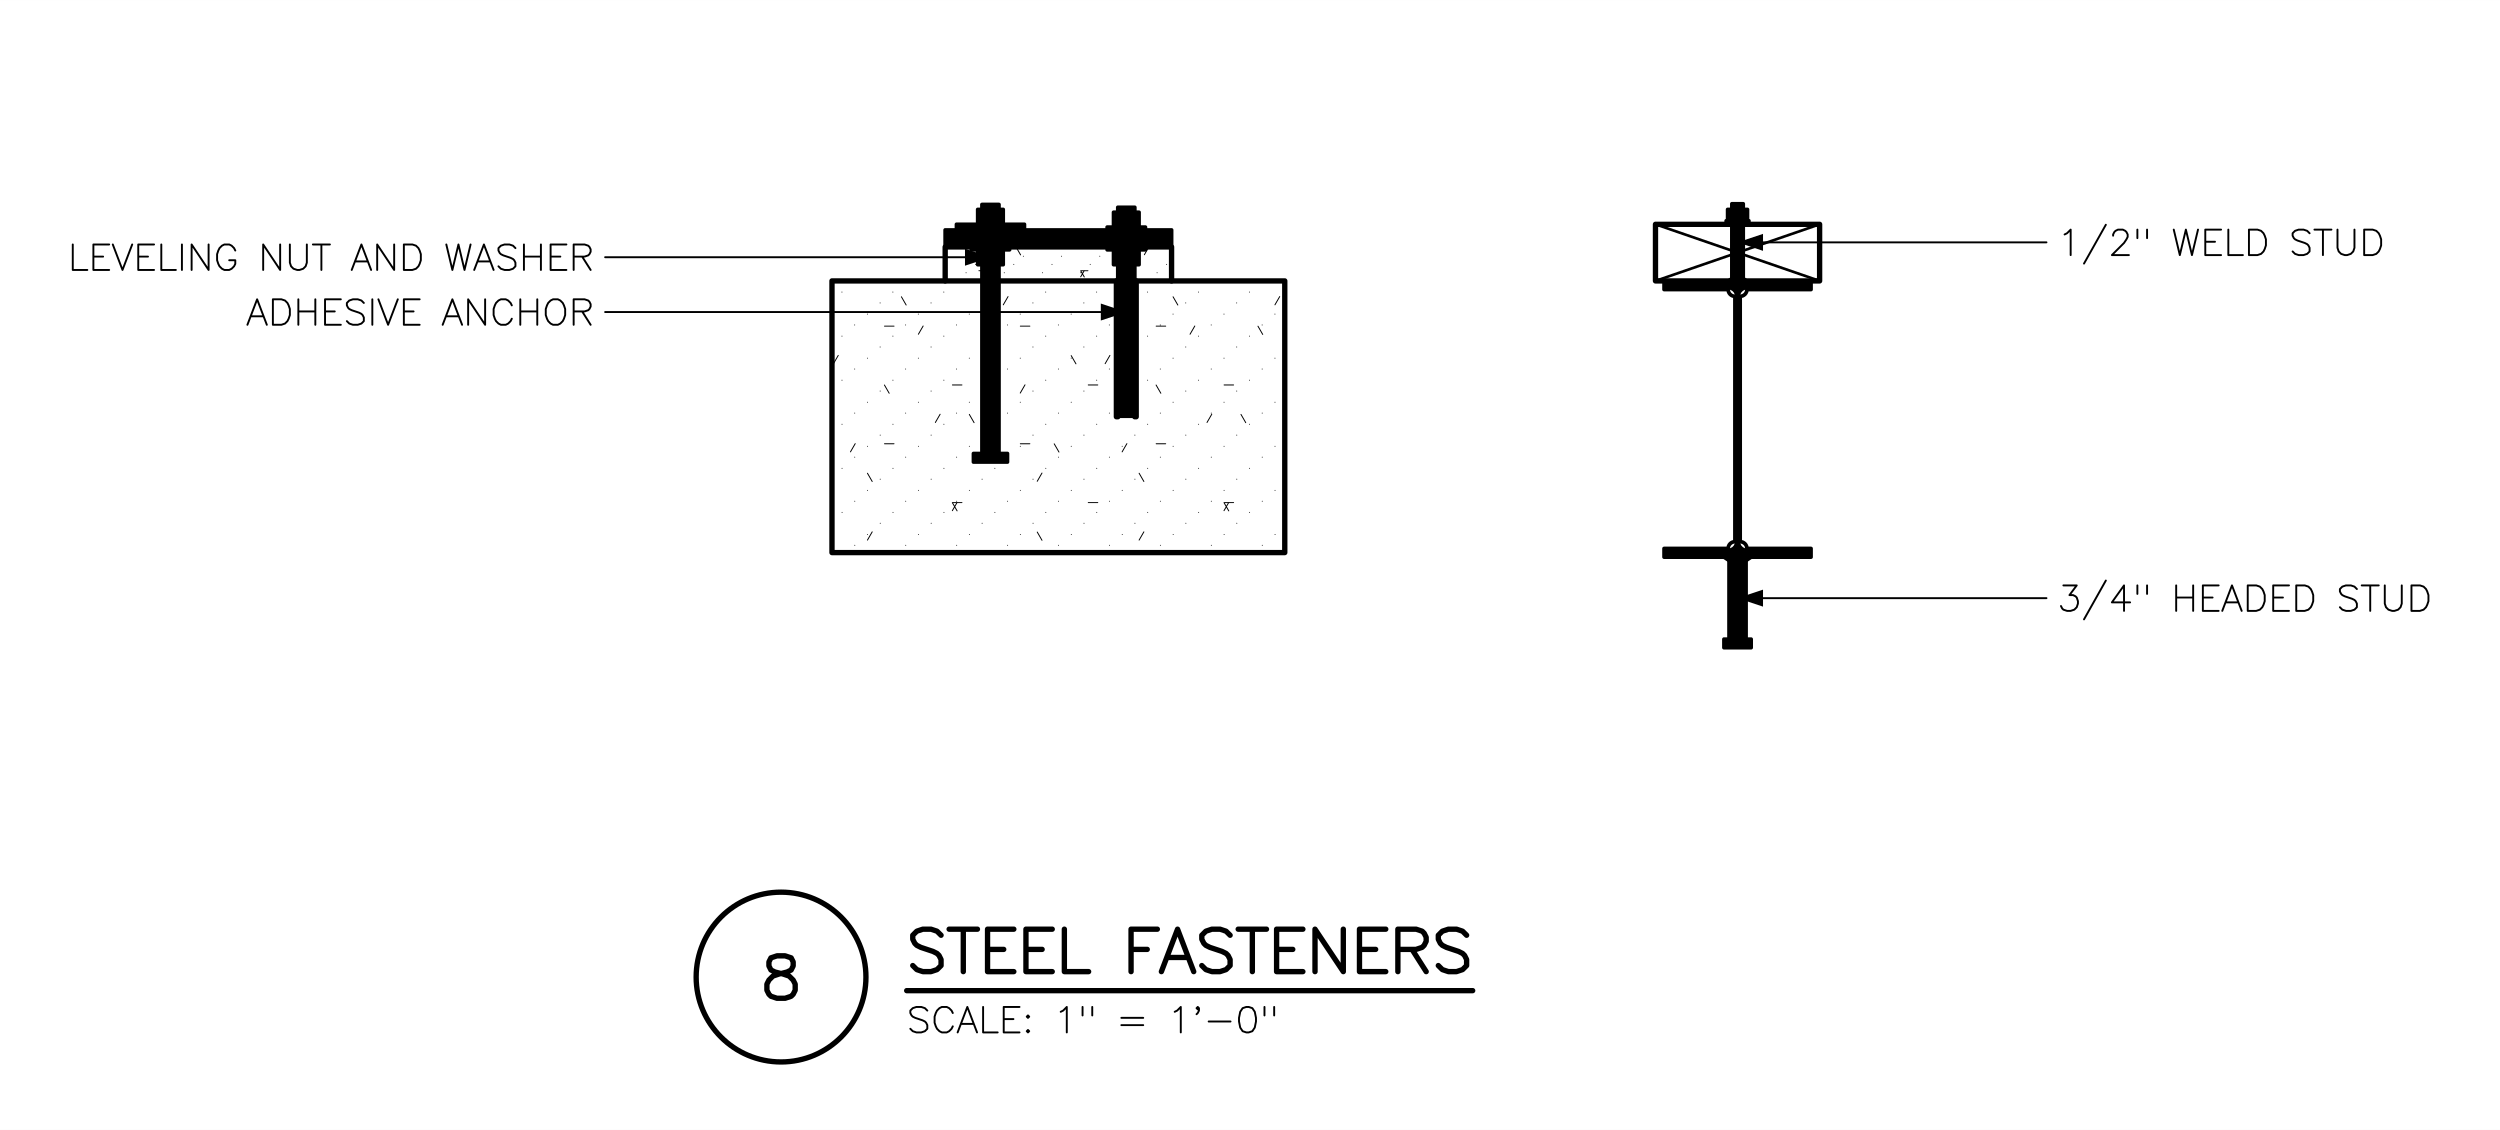
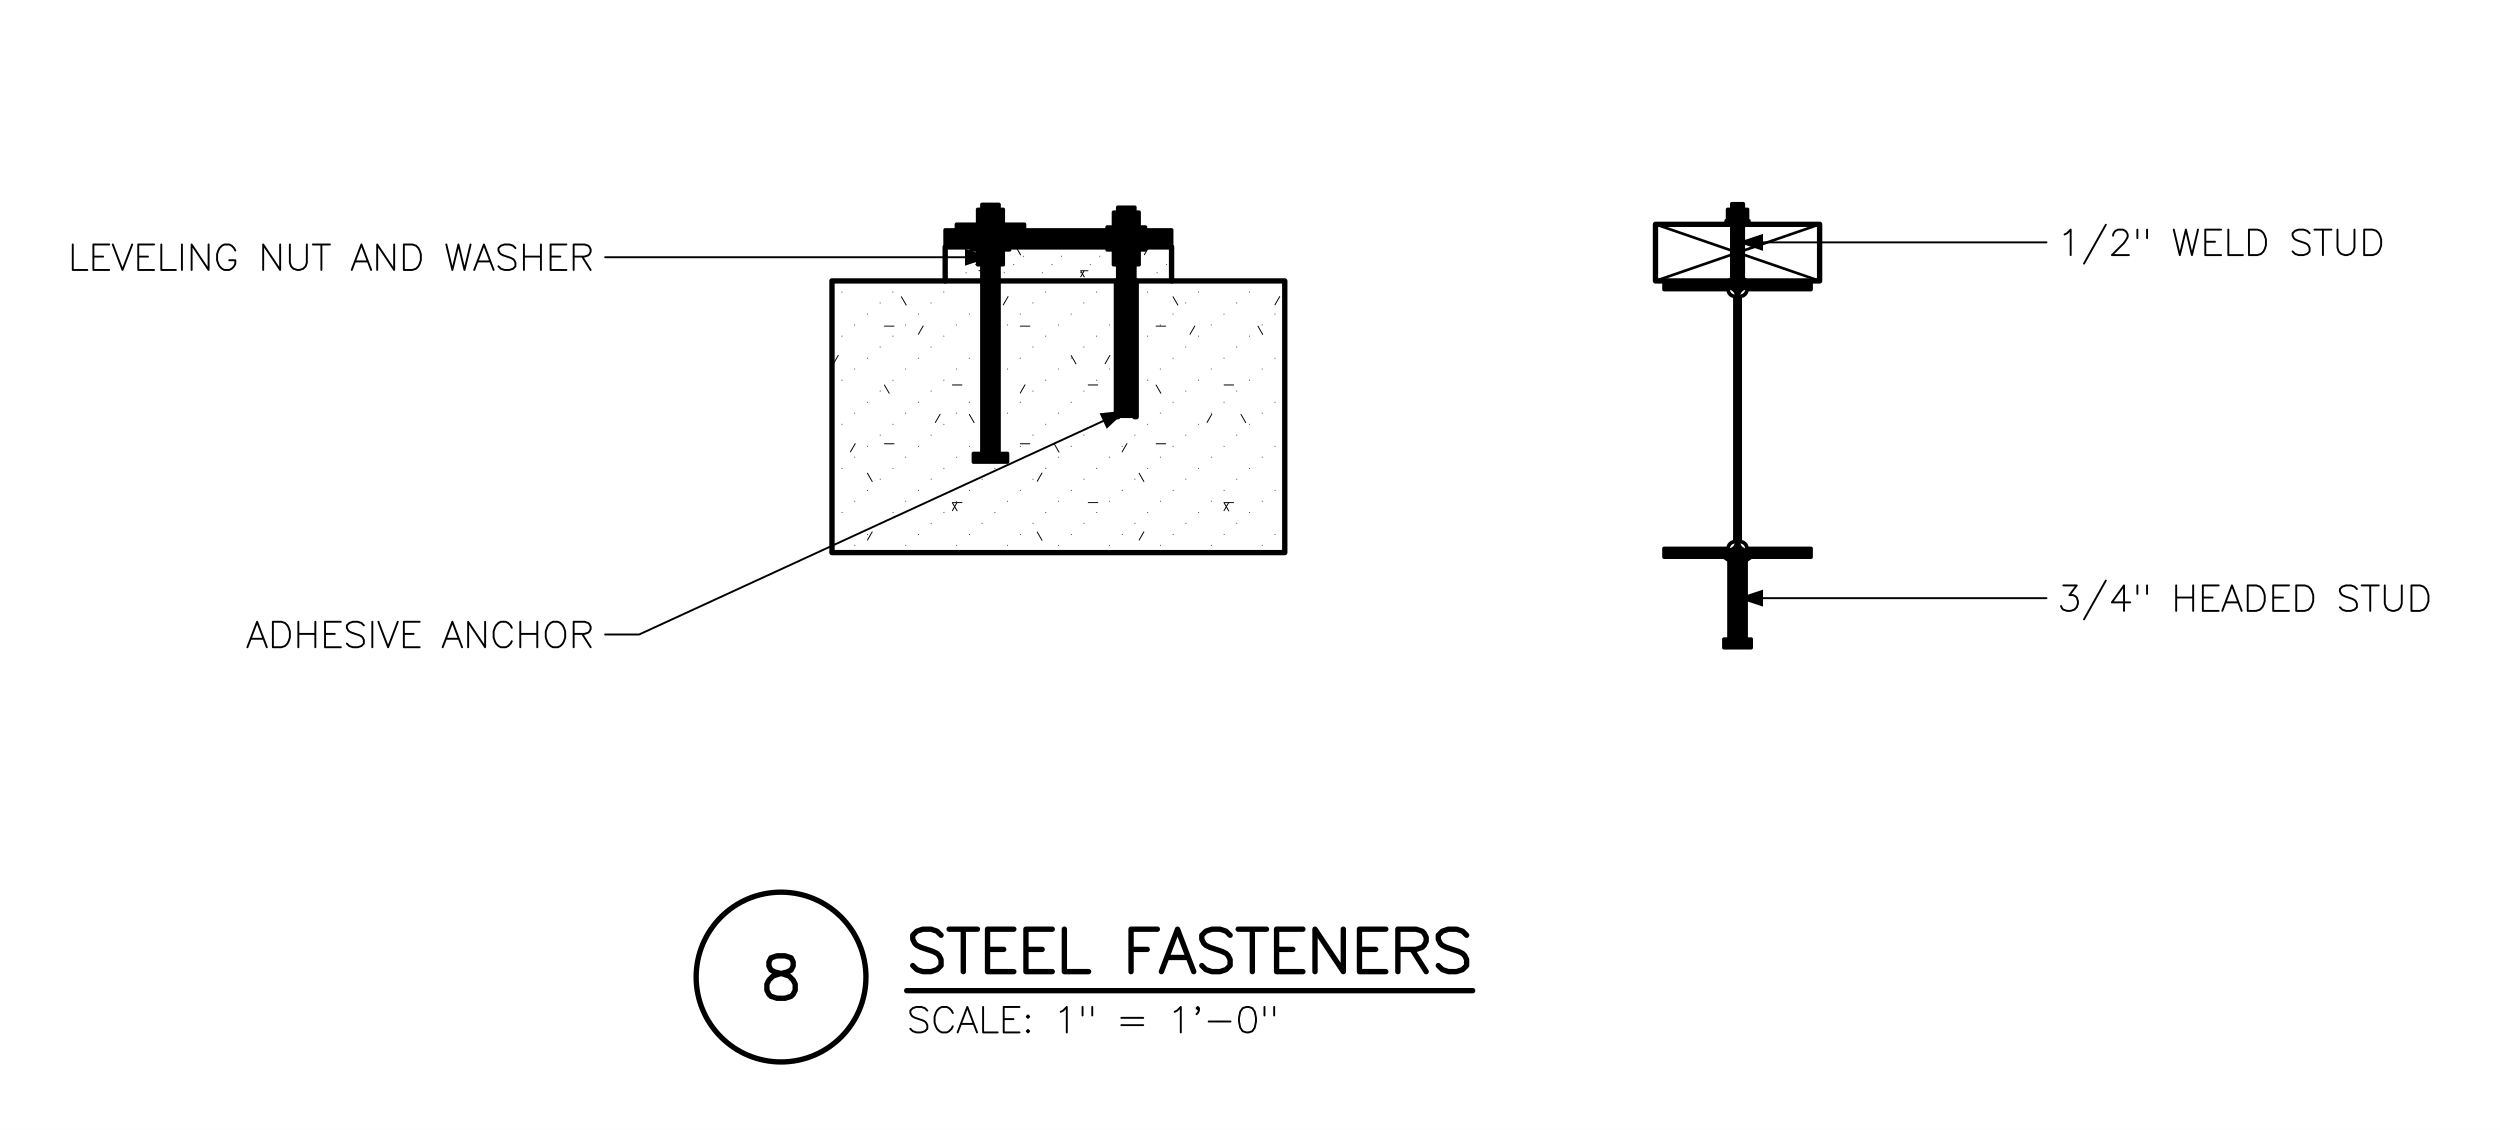
<svg xmlns="http://www.w3.org/2000/svg" width="9.202in" height="4.159in" viewBox="0 0 883.429 399.25">
  <rect width="100%" height="100%" fill="#fff" />
  <g id="S-DETL-PATT">
    <g data-src="ftg">
      <path d="M302.058 192.677h0M320.058 192.677h0M338.058 192.677h0M356.058 192.677h0M374.058 192.677h0M392.058 192.677h0M410.058 192.677h0M428.058 192.677h0M446.058 192.677h0M311.053 184.892h0M329.053 184.892h0M347.053 184.892h0M365.053 184.892h0M383.053 184.892h0M401.053 184.892h0M419.053 184.892h0M437.053 184.892h0M302.048 177.106h0M320.048 177.106h0M338.048 177.106h0M356.048 177.106h0M374.048 177.106h0M392.048 177.106h0M410.048 177.106h0M428.048 177.106h0M446.048 177.106h0M311.043 169.32h0M329.043 169.32h0M347.043 169.32h0M365.043 169.32h0M383.043 169.32h0M401.043 169.32h0M419.043 169.32h0M437.043 169.32h0M302.038 161.535h0M320.038 161.535h0M338.038 161.535h0M356.038 161.535h0M374.038 161.535h0M392.038 161.535h0M410.038 161.535h0M428.038 161.535h0M446.038 161.535h0M311.034 153.749h0M329.034 153.749h0M365.034 153.749h0M383.034 153.749h0M401.034 153.749h0M419.034 153.749h0M437.034 153.749h0M302.029 145.964h0M320.029 145.964h0M338.029 145.964h0M356.029 145.964h0M374.029 145.964h0M392.029 145.964h0M410.029 145.964h0M428.029 145.964h0M446.029 145.964h0M311.024 138.178h0M329.024 138.178h0M365.024 138.178h0M383.024 138.178h0M419.024 138.178h0M437.024 138.178h0M302.019 130.392h0M320.019 130.392h0M338.019 130.392h0M356.019 130.392h0M374.019 130.392h0M392.019 130.392h0M410.019 130.392h0M428.019 130.392h0M446.019 130.392h0M311.014 122.607h0M329.014 122.607h0M365.014 122.607h0M383.014 122.607h0M419.014 122.607h0M437.014 122.607h0M302.01 114.821h0M320.01 114.821h0M338.01 114.821h0M356.01 114.821h0M374.01 114.821h0M392.01 114.821h0M410.01 114.821h0M428.01 114.821h0M446.01 114.821h0M311.005 107.036h0M329.005 107.036h0M365.005 107.036h0M383.005 107.036h0M419.005 107.036h0M437.005 107.036h0M302 99.25h0M320 99.25h0M338 99.25h0M356 99.25h0M374 99.25h0M392 99.25h0M410 99.25h0M428 99.25h0M446 99.25h0M306.57 188.837h0M324.57 188.837h0M342.57 188.837h0M360.57 188.837h0M378.57 188.837h0M396.57 188.837h0M414.57 188.837h0M432.57 188.837h0M450.57 188.837h0M297.565 181.052h0M315.565 181.052h0M333.565 181.052h0M351.565 181.052h0M369.565 181.052h0M387.565 181.052h0M405.565 181.052h0M423.565 181.052h0M441.565 181.052h0M306.56 173.266h0M324.56 173.266h0M342.56 173.266h0M360.56 173.266h0M378.56 173.266h0M396.56 173.266h0M414.56 173.266h0M432.56 173.266h0M450.56 173.266h0M297.555 165.48h0M315.555 165.48h0M333.555 165.48h0M351.555 165.48h0M369.555 165.48h0M387.555 165.48h0M405.555 165.48h0M423.555 165.48h0M441.555 165.48h0M306.55 157.695h0M324.55 157.695h0M342.55 157.695h0M360.55 157.695h0M378.55 157.695h0M396.55 157.695h0M414.55 157.695h0M432.55 157.695h0M450.55 157.695h0M297.546 149.909h0M315.546 149.909h0M333.546 149.909h0M369.546 149.909h0M387.546 149.909h0M405.546 149.909h0M423.546 149.909h0M441.546 149.909h0M306.541 142.124h0M324.541 142.124h0M342.541 142.124h0M360.541 142.124h0M378.541 142.124h0M414.541 142.124h0M432.541 142.124h0M450.541 142.124h0M297.536 134.338h0M315.536 134.338h0M333.536 134.338h0M369.536 134.338h0M387.536 134.338h0M405.536 134.338h0M423.536 134.338h0M441.536 134.338h0M306.531 126.552h0M324.531 126.552h0M342.531 126.552h0M360.531 126.552h0M378.531 126.552h0M414.531 126.552h0M432.531 126.552h0M450.531 126.552h0M297.526 118.767h0M315.526 118.767h0M333.526 118.767h0M369.526 118.767h0M387.526 118.767h0M405.526 118.767h0M423.526 118.767h0M441.526 118.767h0M306.522 110.981h0M324.522 110.981h0M342.522 110.981h0M360.522 110.981h0M378.522 110.981h0M414.522 110.981h0M432.522 110.981h0M450.522 110.981h0M297.517 103.196h0M315.517 103.196h0M333.517 103.196h0M369.517 103.196h0M387.517 103.196h0M405.517 103.196h0M423.517 103.196h0M441.517 103.196h0M432.526 180.449L434.206 177.539M402.527 190.842L404.207 187.932M426.527 149.272L428.207 146.362M450.527 107.703L452.207 104.793M396.527 159.665L398.207 156.755M420.527 118.096L422.207 115.186M366.528 170.058L368.208 167.148M390.528 128.488L392.208 125.578M336.528 180.45L338.208 177.54M360.528 138.881L362.208 135.971M306.529 190.843L308.209 187.933M330.529 149.274L332.209 146.364M354.529 107.704L356.209 104.794M300.529 159.666L302.209 156.756M324.529 118.097L326.209 115.187M294.53 128.49L296.21 125.58M411.92 115.234L408.56 115.234M363.92 115.234L360.56 115.234M315.92 115.234L312.56 115.234M435.92 136.018L432.56 136.018M387.92 136.018L384.56 136.018M339.92 136.018L336.56 136.018M411.92 156.802L408.56 156.802M363.92 156.802L360.56 156.802M315.92 156.802L312.56 156.802M435.92 177.586L432.56 177.586M387.92 177.586L384.56 177.586M339.92 177.586L336.56 177.586M306.531 167.213L308.211 170.123M312.53 136.036L314.21 138.946M336.53 177.606L338.21 180.515M318.53 104.86L320.21 107.77M342.53 146.429L344.21 149.339M366.53 187.998L368.21 190.908M372.529 156.822L374.209 159.731M378.529 125.645L380.209 128.555M402.529 167.214L404.209 170.124M408.528 136.038L410.208 138.947M432.528 177.607L434.208 180.517M414.528 104.861L416.208 107.771M438.528 146.43L440.208 149.34M444.527 115.254L446.207 118.163" fill="none" stroke="#000" stroke-linecap="round" stroke-linejoin="round" stroke-width="0.34" />
    </g>
    <g data-src="grout">
      <path d="M344.746 93.411h0M337.993 87.572h0M341.384 96.37h0M334.63 90.531h0M347 95.65L345.92 95.65" fill="none" stroke="#000" stroke-linecap="round" stroke-linejoin="round" stroke-width="0.34" />
      <path d="M358.246 93.411h0M371.746 93.411h0M385.246 93.411h0M364.993 87.572h0M378.493 87.572h0M354.884 96.37h0M368.384 96.37h0M381.884 96.37h0M361.63 90.531h0M375.13 90.531h0M388.63 90.531h0M381.888 97.792L383.148 95.609M384.44 95.65L381.92 95.65M359.389 87.874L360.649 90.056M381.888 95.668L383.148 97.851" fill="none" stroke="#000" stroke-linecap="round" stroke-linejoin="round" stroke-width="0.34" />
      <path d="M412.246 93.411h0M405.493 87.572h0M408.884 96.37h0M404.388 89.997L405.648 87.815" fill="none" stroke="#000" stroke-linecap="round" stroke-linejoin="round" stroke-width="0.34" />
    </g>
    <g data-src="rod_r">
      <path d="M398.775 140.124h0M398.768 128.446h0M398.761 116.768h0M398.754 105.089h0M395.413 143.084h0M395.406 131.405h0M395.398 119.727h0M395.391 108.048h0M401.5 111.238L399.92 111.238M401.5 142.414L399.92 142.414M399.888 126.845L401.148 129.028" fill="none" stroke="#000" stroke-linecap="round" stroke-linejoin="round" stroke-width="0.34" />
    </g>
  </g>
  <g id="S-DETL-BYND">
    <g data-src="nailer">
      <path d="M585 99.25L643 79.25" fill="none" stroke="#000" stroke-linecap="round" stroke-linejoin="round" stroke-width="0.945" />
      <path d="M643 99.25L585 79.25" fill="none" stroke="#000" stroke-linecap="round" stroke-linejoin="round" stroke-width="0.945" />
    </g>
    <g data-src="rod_l">
      <path d="M353 160.25L347 160.25" fill="none" stroke="#000" stroke-linecap="round" stroke-linejoin="round" stroke-width="0.945" />
      <path d="M354.5 79.25L345.5 79.25" fill="none" stroke="#000" stroke-linecap="round" stroke-linejoin="round" stroke-width="0.945" />
      <path d="M345.5 88.25L354.5 88.25" fill="none" stroke="#000" stroke-linecap="round" stroke-linejoin="round" stroke-width="0.945" />
    </g>
    <g data-src="rod_r">
      <path d="M395 147.25L401 147.25" fill="none" stroke="#000" stroke-linecap="round" stroke-linejoin="round" stroke-width="0.945" />
      <path d="M402.5 80.25L393.5 80.25" fill="none" stroke="#000" stroke-linecap="round" stroke-linejoin="round" stroke-width="0.945" />
      <path d="M393.5 88.25L402.5 88.25" fill="none" stroke="#000" stroke-linecap="round" stroke-linejoin="round" stroke-width="0.945" />
    </g>
    <g data-src="stud">
      <path d="M612 99.25L616 99.25" fill="none" stroke="#000" stroke-linecap="round" stroke-linejoin="round" stroke-width="0.945" />
      <path d="M617.5 78L610.5 78" fill="none" stroke="#000" stroke-linecap="round" stroke-linejoin="round" stroke-width="0.945" />
    </g>
    <g data-src="nelson">
      <path d="M617 196.85L611 196.85" fill="none" stroke="#000" stroke-linecap="round" stroke-linejoin="round" stroke-width="0.945" />
      <path d="M611 225.85L617 225.85" fill="none" stroke="#000" stroke-linecap="round" stroke-linejoin="round" stroke-width="0.945" />
    </g>
  </g>
  <g id="S-DETL-CUT">
    <g data-src="ftg">
      <path d="M294 195.25L454 195.25L454 99.25L294 99.25L294 195.25Z" fill="none" stroke="#000" stroke-linecap="round" stroke-linejoin="round" stroke-width="1.89" />
    </g>
    <g data-src="grout">
      <path d="M414 99.25L414 87.25L334 87.25L334 99.25" fill="none" stroke="#000" stroke-linecap="round" stroke-linejoin="round" stroke-width="1.89" />
    </g>
    <g data-src="nailer">
      <path d="M585 99.25L643 99.25L643 79.25L585 79.25L585 99.25Z" fill="none" stroke="#000" stroke-linecap="round" stroke-linejoin="round" stroke-width="1.89" />
    </g>
    <g data-src="rod_r">
      <path d="M394.5 99.25L394.5 147.25L395 147.25" fill="none" stroke="#000" stroke-linecap="round" stroke-linejoin="round" stroke-width="1.89" />
      <path d="M401 147.25L401.5 147.25L401.5 99.25" fill="none" stroke="#000" stroke-linecap="round" stroke-linejoin="round" stroke-width="1.89" />
    </g>
  </g>
  <g id="S-DETL-STL">
    <g data-src="bp">
      <path d="M334 87.25L347 87.25L347 81.25L334 81.25L334 87.25Z" fill="#000" fill-rule="evenodd" stroke="none" />
      <path d="M353 87.25L395 87.25L395 81.25L353 81.25L353 87.25Z" fill="#000" fill-rule="evenodd" stroke="none" />
      <path d="M401 87.25L414 87.25L414 81.25L401 81.25L401 87.25Z" fill="#000" fill-rule="evenodd" stroke="none" />
      <path d="M414 87.25L414 81.25L334 81.25L334 87.25" fill="none" stroke="#000" stroke-linecap="round" stroke-linejoin="round" stroke-width="1.323" />
    </g>
    <g data-src="wbeam">
      <path d="M588.04 196.85L639.96 196.85L639.96 193.81L617.32 193.81L616.578 193.693L615.909 193.352L615.378 192.821L615.037 192.152L614.92 191.41L614.92 104.69L615.037 103.948L615.378 103.279L615.909 102.748L616.578 102.407L617.32 102.29L639.96 102.29L639.96 99.25L588.04 99.25L588.04 102.29L610.68 102.29L611.422 102.407L612.091 102.748L612.622 103.279L612.963 103.948L613.08 104.69L613.08 191.41L612.963 192.152L612.622 192.821L612.091 193.352L611.422 193.693L610.68 193.81L588.04 193.81L588.04 196.85Z" fill="#000" fill-rule="evenodd" stroke="none" />
      <path d="M588.04 99.25L588.04 102.29L610.68 102.29A2.4 2.4 0 0 0 613.08 104.69L613.08 191.41A2.4 2.4 0 0 0 610.68 193.81L588.04 193.81L588.04 196.85L639.96 196.85L639.96 193.81L617.32 193.81A2.4 2.4 0 0 0 614.92 191.41L614.92 104.69A2.4 2.4 0 0 0 617.32 102.29L639.96 102.29L639.96 99.25" fill="none" stroke="#000" stroke-linecap="round" stroke-linejoin="round" stroke-width="1.323" />
    </g>
    <g data-src="rod_l">
      <path d="M353 72.25L353 160.25L347 160.25L347 72.25L353 72.25Z" fill="#000" fill-rule="evenodd" stroke="none" />
      <path d="M344 163.25L356 163.25L356 160.25L344 160.25L344 163.25Z" fill="#000" fill-rule="evenodd" stroke="none" />
      <path d="M338 81.25L362 81.25L362 79.25L338 79.25L338 81.25Z" fill="#000" fill-rule="evenodd" stroke="none" />
      <path d="M345.5 79.25L354.5 79.25L354.5 74L345.5 74L345.5 79.25Z" fill="#000" fill-rule="evenodd" stroke="none" />
      <path d="M343.25 88.25L356.75 88.25L356.75 87.25L343.25 87.25L343.25 88.25Z" fill="#000" fill-rule="evenodd" stroke="none" />
      <path d="M345.5 93.5L354.5 93.5L354.5 88.25L345.5 88.25L345.5 93.5Z" fill="#000" fill-rule="evenodd" stroke="none" />
      <path d="M347 160.25L347 72.25L353 72.25L353 160.25" fill="none" stroke="#000" stroke-linecap="round" stroke-linejoin="round" stroke-width="1.323" />
      <path d="M347 160.25L344 160.25L344 163.25L356 163.25L356 160.25L353 160.25" fill="none" stroke="#000" stroke-linecap="round" stroke-linejoin="round" stroke-width="1.323" />
      <path d="M362 81.25L362 79.25L354.5 79.25L354.5 74L345.5 74L345.5 79.25L338 79.25L338 81.25" fill="none" stroke="#000" stroke-linecap="round" stroke-linejoin="round" stroke-width="1.323" />
      <path d="M343.25 87.25L343.25 88.25L345.5 88.25L345.5 93.5L354.5 93.5L354.5 88.25L356.75 88.25L356.75 87.25" fill="none" stroke="#000" stroke-linecap="round" stroke-linejoin="round" stroke-width="1.323" />
    </g>
    <g data-src="rod_r">
      <path d="M401 73.25L401 147.25L395 147.25L395 73.25L401 73.25Z" fill="#000" fill-rule="evenodd" stroke="none" />
      <path d="M391.25 81.25L404.75 81.25L404.75 80.25L391.25 80.25L391.25 81.25Z" fill="#000" fill-rule="evenodd" stroke="none" />
      <path d="M393.5 80.25L402.5 80.25L402.5 75L393.5 75L393.5 80.25Z" fill="#000" fill-rule="evenodd" stroke="none" />
      <path d="M391.25 88.25L404.75 88.25L404.75 87.25L391.25 87.25L391.25 88.25Z" fill="#000" fill-rule="evenodd" stroke="none" />
      <path d="M393.5 93.5L402.5 93.5L402.5 88.25L393.5 88.25L393.5 93.5Z" fill="#000" fill-rule="evenodd" stroke="none" />
      <path d="M395 147.25L395 73.25L401 73.25L401 147.25" fill="none" stroke="#000" stroke-linecap="round" stroke-linejoin="round" stroke-width="1.323" />
      <path d="M404.75 81.25L404.75 80.25L402.5 80.25L402.5 75L393.5 75L393.5 80.25L391.25 80.25L391.25 81.25" fill="none" stroke="#000" stroke-linecap="round" stroke-linejoin="round" stroke-width="1.323" />
      <path d="M391.25 87.25L391.25 88.25L393.5 88.25L393.5 93.5L402.5 93.5L402.5 88.25L404.75 88.25L404.75 87.25" fill="none" stroke="#000" stroke-linecap="round" stroke-linejoin="round" stroke-width="1.323" />
    </g>
    <g data-src="stud">
      <path d="M610.8 99.25L617.2 99.25L616 98.45L612 98.45L610.8 99.25Z" fill="#000" fill-rule="evenodd" stroke="none" />
      <path d="M612 99.25L616 99.25L616 72L612 72L612 99.25Z" fill="#000" fill-rule="evenodd" stroke="none" />
      <path d="M610 79.25L618 79.25L618 78L610 78L610 79.25Z" fill="#000" fill-rule="evenodd" stroke="none" />
      <path d="M610.5 78L617.5 78L617.5 74L610.5 74L610.5 78Z" fill="#000" fill-rule="evenodd" stroke="none" />
      <path d="M617.2 99.25L616 98.45L612 98.45L610.8 99.25" fill="none" stroke="#000" stroke-linecap="round" stroke-linejoin="round" stroke-width="1.323" />
      <path d="M616 99.25L616 72L612 72L612 99.25" fill="none" stroke="#000" stroke-linecap="round" stroke-linejoin="round" stroke-width="1.323" />
      <path d="M618 79.25L618 78L617.5 78L617.5 74L610.5 74L610.5 78L610 78L610 79.25" fill="none" stroke="#000" stroke-linecap="round" stroke-linejoin="round" stroke-width="1.323" />
    </g>
    <g data-src="nelson">
      <path d="M618.8 196.85L609.2 196.85L611 198.05L617 198.05L618.8 196.85Z" fill="#000" fill-rule="evenodd" stroke="none" />
      <path d="M617 196.85L611 196.85L611 225.85L617 225.85L617 196.85Z" fill="#000" fill-rule="evenodd" stroke="none" />
      <path d="M618.8 225.85L609.2 225.85L609.2 228.85L618.8 228.85L618.8 225.85Z" fill="#000" fill-rule="evenodd" stroke="none" />
      <path d="M609.2 196.85L611 198.05L617 198.05L618.8 196.85" fill="none" stroke="#000" stroke-linecap="round" stroke-linejoin="round" stroke-width="1.323" />
      <path d="M611 196.85L611 225.85L609.2 225.85L609.2 228.85L618.8 228.85L618.8 225.85L617 225.85L617 196.85" fill="none" stroke="#000" stroke-linecap="round" stroke-linejoin="round" stroke-width="1.323" />
    </g>
  </g>
  <g id="S-ANNO-NOTE">
    <g data-src="n1">
      <path d="M25.714 86.375L25.714 95.375M25.714 95.375L30.857 95.375M33 86.375L33 95.375M33 86.375L38.571 86.375M33 90.661L36.429 90.661M33 95.375L38.571 95.375M39.857 86.375L43.286 95.375M46.714 86.375L43.286 95.375M48.857 86.375L48.857 95.375M48.857 86.375L54.429 86.375M48.857 90.661L52.286 90.661M48.857 95.375L54.429 95.375M57 86.375L57 95.375M57 95.375L62.143 95.375M64.286 86.375L64.286 95.375M67.714 86.375L67.714 95.375M67.714 86.375L73.714 95.375M73.714 86.375L73.714 95.375M83.143 88.518L82.714 87.661L81.857 86.804L81 86.375L79.286 86.375L78.429 86.804L77.571 87.661L77.143 88.518L76.714 89.804L76.714 91.946L77.143 93.232L77.571 94.089L78.429 94.946L79.286 95.375L81 95.375L81.857 94.946L82.714 94.089L83.143 93.232L83.143 91.946M81 91.946L83.143 91.946M93 86.375L93 95.375M93 86.375L99 95.375M99 86.375L99 95.375M102.429 86.375L102.429 92.804L102.857 94.089L103.714 94.946L105 95.375L105.857 95.375L107.143 94.946L108 94.089L108.429 92.804L108.429 86.375M113.571 86.375L113.571 95.375M110.571 86.375L116.571 86.375M127.714 86.375L124.286 95.375M127.714 86.375L131.143 95.375M125.571 92.375L129.857 92.375M133.286 86.375L133.286 95.375M133.286 86.375L139.286 95.375M139.286 86.375L139.286 95.375M142.714 86.375L142.714 95.375M142.714 86.375L145.714 86.375L147 86.804L147.857 87.661L148.286 88.518L148.714 89.804L148.714 91.946L148.286 93.232L147.857 94.089L147 94.946L145.714 95.375L142.714 95.375M157.714 86.375L159.857 95.375M162 86.375L159.857 95.375M162 86.375L164.143 95.375M166.286 86.375L164.143 95.375M171 86.375L167.571 95.375M171 86.375L174.429 95.375M168.857 92.375L173.143 92.375M182.143 87.661L181.286 86.804L180 86.375L178.286 86.375L177 86.804L176.143 87.661L176.143 88.518L176.571 89.375L177 89.804L177.857 90.232L180.429 91.089L181.286 91.518L181.714 91.946L182.143 92.804L182.143 94.089L181.286 94.946L180 95.375L178.286 95.375L177 94.946L176.143 94.089M185.143 86.375L185.143 95.375M191.143 86.375L191.143 95.375M185.143 90.661L191.143 90.661M194.571 86.375L194.571 95.375M194.571 86.375L200.143 86.375M194.571 90.661L198 90.661M194.571 95.375L200.143 95.375M202.714 86.375L202.714 95.375M202.714 86.375L206.571 86.375L207.857 86.804L208.286 87.232L208.714 88.089L208.714 88.946L208.286 89.804L207.857 90.232L206.571 90.661L202.714 90.661M205.714 90.661L208.714 95.375" fill="none" stroke="#000" stroke-linecap="round" stroke-linejoin="round" stroke-width="0.68" />
      <path d="M213.84 90.875L225.84 90.875L341 90.875" fill="none" stroke="#000" stroke-linecap="round" stroke-linejoin="round" stroke-width="0.68" />
      <path d="M350 90.875L341 87.875L341 93.875L350 90.875Z" fill="#000" fill-rule="evenodd" stroke="none" />
    </g>
    <g data-src="n2">
-       <path d="M90.857 105.75L87.429 114.75M90.857 105.75L94.286 114.75M88.714 111.75L93 111.75M96.429 105.75L96.429 114.75M96.429 105.75L99.429 105.75L100.714 106.179L101.571 107.036L102 107.893L102.429 109.179L102.429 111.321L102 112.607L101.571 113.464L100.714 114.321L99.429 114.75L96.429 114.75M105.429 105.75L105.429 114.75M111.429 105.75L111.429 114.75M105.429 110.036L111.429 110.036M114.857 105.75L114.857 114.75M114.857 105.75L120.429 105.75M114.857 110.036L118.286 110.036M114.857 114.75L120.429 114.75M128.571 107.036L127.714 106.179L126.429 105.75L124.714 105.75L123.429 106.179L122.571 107.036L122.571 107.893L123 108.75L123.429 109.179L124.286 109.607L126.857 110.464L127.714 110.893L128.143 111.321L128.571 112.179L128.571 113.464L127.714 114.321L126.429 114.75L124.714 114.75L123.429 114.321L122.571 113.464M131.571 105.75L131.571 114.75M133.714 105.75L137.143 114.75M140.571 105.75L137.143 114.75M142.714 105.75L142.714 114.75M142.714 105.75L148.286 105.75M142.714 110.036L146.143 110.036M142.714 114.75L148.286 114.75M159.857 105.75L156.429 114.75M159.857 105.75L163.286 114.75M157.714 111.75L162 111.75M165.429 105.75L165.429 114.75M165.429 105.75L171.429 114.75M171.429 105.75L171.429 114.75M180.857 107.893L180.429 107.036L179.571 106.179L178.714 105.75L177 105.75L176.143 106.179L175.286 107.036L174.857 107.893L174.429 109.179L174.429 111.321L174.857 112.607L175.286 113.464L176.143 114.321L177 114.75L178.714 114.75L179.571 114.321L180.429 113.464L180.857 112.607M183.857 105.75L183.857 114.75M189.857 105.75L189.857 114.75M183.857 110.036L189.857 110.036M195.429 105.75L194.571 106.179L193.714 107.036L193.286 107.893L192.857 109.179L192.857 111.321L193.286 112.607L193.714 113.464L194.571 114.321L195.429 114.75L197.143 114.75L198 114.321L198.857 113.464L199.286 112.607L199.714 111.321L199.714 109.179L199.286 107.893L198.857 107.036L198 106.179L197.143 105.75L195.429 105.75M202.714 105.75L202.714 114.75M202.714 105.75L206.571 105.75L207.857 106.179L208.286 106.607L208.714 107.464L208.714 108.321L208.286 109.179L207.857 109.607L206.571 110.036L202.714 110.036M205.714 110.036L208.714 114.75" fill="none" stroke="#000" stroke-linecap="round" stroke-linejoin="round" stroke-width="0.68" />
-       <path d="M213.84 110.25L225.84 110.25L389 110.25" fill="none" stroke="#000" stroke-linecap="round" stroke-linejoin="round" stroke-width="0.68" />
-       <path d="M398 110.25L389 107.25L389 113.25L398 110.25Z" fill="#000" fill-rule="evenodd" stroke="none" />
+       <path d="M90.857 219.7L87.429 228.7M90.857 219.7L94.286 228.7M88.714 225.7L93 225.7M96.429 219.7L96.429 228.7M96.429 219.7L99.429 219.7L100.714 220.129L101.571 220.986L102 221.843L102.429 223.129L102.429 225.271L102 226.557L101.571 227.414L100.714 228.271L99.429 228.7L96.429 228.7M105.429 219.7L105.429 228.7M111.429 219.7L111.429 228.7M105.429 223.986L111.429 223.986M114.857 219.7L114.857 228.7M114.857 219.7L120.429 219.7M114.857 223.986L118.286 223.986M114.857 228.7L120.429 228.7M128.571 220.986L127.714 220.129L126.429 219.7L124.714 219.7L123.429 220.129L122.571 220.986L122.571 221.843L123 222.7L123.429 223.129L124.286 223.557L126.857 224.414L127.714 224.843L128.143 225.271L128.571 226.129L128.571 227.414L127.714 228.271L126.429 228.7L124.714 228.7L123.429 228.271L122.571 227.414M131.571 219.7L131.571 228.7M133.714 219.7L137.143 228.7M140.571 219.7L137.143 228.7M142.714 219.7L142.714 228.7M142.714 219.7L148.286 219.7M142.714 223.986L146.143 223.986M142.714 228.7L148.286 228.7M159.857 219.7L156.429 228.7M159.857 219.7L163.286 228.7M157.714 225.7L162 225.7M165.429 219.7L165.429 228.7M165.429 219.7L171.429 228.7M171.429 219.7L171.429 228.7M180.857 221.843L180.429 220.986L179.571 220.129L178.714 219.7L177 219.7L176.143 220.129L175.286 220.986L174.857 221.843L174.429 223.129L174.429 225.271L174.857 226.557L175.286 227.414L176.143 228.271L177 228.7L178.714 228.7L179.571 228.271L180.429 227.414L180.857 226.557M183.857 219.7L183.857 228.7M189.857 219.7L189.857 228.7M183.857 223.986L189.857 223.986M195.429 219.7L194.571 220.129L193.714 220.986L193.286 221.843L192.857 223.129L192.857 225.271L193.286 226.557L193.714 227.414L194.571 228.271L195.429 228.7L197.143 228.7L198 228.271L198.857 227.414L199.286 226.557L199.714 225.271L199.714 223.129L199.286 221.843L198.857 220.986L198 220.129L197.143 219.7L195.429 219.7M202.714 219.7L202.714 228.7M202.714 219.7L206.571 219.7L207.857 220.129L208.286 220.557L208.714 221.414L208.714 222.271L208.286 223.129L207.857 223.557L206.571 223.986L202.714 223.986M205.714 223.986L208.714 228.7" fill="none" stroke="#000" stroke-linecap="round" stroke-linejoin="round" stroke-width="0.68" />
+       <path d="M213.84 224.2L225.84 224.2L389.824 148.761" fill="none" stroke="#000" stroke-linecap="round" stroke-linejoin="round" stroke-width="0.68" />
+       <path d="M398 145L388.57 146.036L391.078 151.487L398 145Z" fill="#000" fill-rule="evenodd" stroke="none" />
    </g>
    <g data-src="n3">
      <path d="M729.571 82.839L730.429 82.411L731.714 81.125L731.714 90.125M744.143 79.411L736.429 93.125M746.714 83.268L746.714 82.839L747.143 81.982L747.571 81.554L748.429 81.125L750.143 81.125L751 81.554L751.429 81.982L751.857 82.839L751.857 83.696L751.429 84.554L750.571 85.839L746.286 90.125L752.286 90.125M755.286 81.125L755.286 84.125M758.714 81.125L758.714 84.125M768.143 81.125L770.286 90.125M772.429 81.125L770.286 90.125M772.429 81.125L774.571 90.125M776.714 81.125L774.571 90.125M779.286 81.125L779.286 90.125M779.286 81.125L784.857 81.125M779.286 85.411L782.714 85.411M779.286 90.125L784.857 90.125M787.429 81.125L787.429 90.125M787.429 90.125L792.571 90.125M794.714 81.125L794.714 90.125M794.714 81.125L797.714 81.125L799 81.554L799.857 82.411L800.286 83.268L800.714 84.554L800.714 86.696L800.286 87.982L799.857 88.839L799 89.696L797.714 90.125L794.714 90.125M816.143 82.411L815.286 81.554L814 81.125L812.286 81.125L811 81.554L810.143 82.411L810.143 83.268L810.571 84.125L811 84.554L811.857 84.982L814.429 85.839L815.286 86.268L815.714 86.696L816.143 87.554L816.143 88.839L815.286 89.696L814 90.125L812.286 90.125L811 89.696L810.143 88.839M820.857 81.125L820.857 90.125M817.857 81.125L823.857 81.125M826 81.125L826 87.554L826.429 88.839L827.286 89.696L828.571 90.125L829.429 90.125L830.714 89.696L831.571 88.839L832 87.554L832 81.125M835.429 81.125L835.429 90.125M835.429 81.125L838.429 81.125L839.714 81.554L840.571 82.411L841 83.268L841.429 84.554L841.429 86.696L841 87.982L840.571 88.839L839.714 89.696L838.429 90.125L835.429 90.125" fill="none" stroke="#000" stroke-linecap="round" stroke-linejoin="round" stroke-width="0.68" />
      <path d="M723.16 85.625L711.16 85.625L623 85.625" fill="none" stroke="#000" stroke-linecap="round" stroke-linejoin="round" stroke-width="0.68" />
      <path d="M614 85.625L623 88.625L623 82.625L614 85.625Z" fill="#000" fill-rule="evenodd" stroke="none" />
    </g>
    <g data-src="n4">
      <path d="M729.143 206.85L733.857 206.85L731.286 210.279L732.571 210.279L733.429 210.707L733.857 211.136L734.286 212.421L734.286 213.279L733.857 214.564L733 215.421L731.714 215.85L730.429 215.85L729.143 215.421L728.714 214.993L728.286 214.136M744.143 205.136L736.429 218.85M750.571 206.85L746.286 212.85L752.714 212.85M750.571 206.85L750.571 215.85M755.286 206.85L755.286 209.85M758.714 206.85L758.714 209.85M769 206.85L769 215.85M775 206.85L775 215.85M769 211.136L775 211.136M778.429 206.85L778.429 215.85M778.429 206.85L784 206.85M778.429 211.136L781.857 211.136M778.429 215.85L784 215.85M788.714 206.85L785.286 215.85M788.714 206.85L792.143 215.85M786.571 212.85L790.857 212.85M794.286 206.85L794.286 215.85M794.286 206.85L797.286 206.85L798.571 207.279L799.429 208.136L799.857 208.993L800.286 210.279L800.286 212.421L799.857 213.707L799.429 214.564L798.571 215.421L797.286 215.85L794.286 215.85M803.286 206.85L803.286 215.85M803.286 206.85L808.857 206.85M803.286 211.136L806.714 211.136M803.286 215.85L808.857 215.85M811.429 206.85L811.429 215.85M811.429 206.85L814.429 206.85L815.714 207.279L816.571 208.136L817 208.993L817.429 210.279L817.429 212.421L817 213.707L816.571 214.564L815.714 215.421L814.429 215.85L811.429 215.85M832.857 208.136L832 207.279L830.714 206.85L829 206.85L827.714 207.279L826.857 208.136L826.857 208.993L827.286 209.85L827.714 210.279L828.571 210.707L831.143 211.564L832 211.993L832.429 212.421L832.857 213.279L832.857 214.564L832 215.421L830.714 215.85L829 215.85L827.714 215.421L826.857 214.564M837.571 206.85L837.571 215.85M834.571 206.85L840.571 206.85M842.714 206.85L842.714 213.279L843.143 214.564L844 215.421L845.286 215.85L846.143 215.85L847.429 215.421L848.286 214.564L848.714 213.279L848.714 206.85M852.143 206.85L852.143 215.85M852.143 206.85L855.143 206.85L856.429 207.279L857.286 208.136L857.714 208.993L858.143 210.279L858.143 212.421L857.714 213.707L857.286 214.564L856.429 215.421L855.143 215.85L852.143 215.85" fill="none" stroke="#000" stroke-linecap="round" stroke-linejoin="round" stroke-width="0.68" />
      <path d="M723.16 211.35L711.16 211.35L623 211.35" fill="none" stroke="#000" stroke-linecap="round" stroke-linejoin="round" stroke-width="0.68" />
      <path d="M614 211.35L623 214.35L623 208.35L614 211.35Z" fill="#000" fill-rule="evenodd" stroke="none" />
    </g>
  </g>
  <g id="S-ANNO-TTLB">
    <g data-src="title:H">
      <path d="M246 345.25A30 30 0 0 1 306 345.25A30 30 0 0 1 246 345.25Z" fill="none" stroke="#000" stroke-linecap="round" stroke-linejoin="round" stroke-width="1.89" />
      <path d="M274.571 337.75L272.429 338.464L271.714 339.893L271.714 341.321L272.429 342.75L273.857 343.464L276.714 344.179L278.857 344.893L280.286 346.321L281 347.75L281 349.893L280.286 351.321L279.571 352.036L277.429 352.75L274.571 352.75L272.429 352.036L271.714 351.321L271 349.893L271 347.75L271.714 346.321L273.143 344.893L275.286 344.179L278.143 343.464L279.571 342.75L280.286 341.321L280.286 339.893L279.571 338.464L277.429 337.75L274.571 337.75" fill="none" stroke="#000" stroke-linecap="round" stroke-linejoin="round" stroke-width="1.89" />
      <path d="M332.543 330.473L331.114 329.044L328.971 328.33L326.114 328.33L323.971 329.044L322.543 330.473L322.543 331.901L323.257 333.33L323.971 334.044L325.4 334.759L329.686 336.187L331.114 336.901L331.829 337.616L332.543 339.044L332.543 341.187L331.114 342.616L328.971 343.33L326.114 343.33L323.971 342.616L322.543 341.187M340.4 328.33L340.4 343.33M335.4 328.33L345.4 328.33M348.971 328.33L348.971 343.33M348.971 328.33L358.257 328.33M348.971 335.473L354.686 335.473M348.971 343.33L358.257 343.33M362.543 328.33L362.543 343.33M362.543 328.33L371.829 328.33M362.543 335.473L368.257 335.473M362.543 343.33L371.829 343.33M376.114 328.33L376.114 343.33M376.114 343.33L384.686 343.33M399.686 328.33L399.686 343.33M399.686 328.33L408.971 328.33M399.686 335.473L405.4 335.473M416.114 328.33L410.4 343.33M416.114 328.33L421.829 343.33M412.543 338.33L419.686 338.33M434.686 330.473L433.257 329.044L431.114 328.33L428.257 328.33L426.114 329.044L424.686 330.473L424.686 331.901L425.4 333.33L426.114 334.044L427.543 334.759L431.829 336.187L433.257 336.901L433.971 337.616L434.686 339.044L434.686 341.187L433.257 342.616L431.114 343.33L428.257 343.33L426.114 342.616L424.686 341.187M442.543 328.33L442.543 343.33M437.543 328.33L447.543 328.33M451.114 328.33L451.114 343.33M451.114 328.33L460.4 328.33M451.114 335.473L456.829 335.473M451.114 343.33L460.4 343.33M464.686 328.33L464.686 343.33M464.686 328.33L474.686 343.33M474.686 328.33L474.686 343.33M480.4 328.33L480.4 343.33M480.4 328.33L489.686 328.33M480.4 335.473L486.114 335.473M480.4 343.33L489.686 343.33M493.971 328.33L493.971 343.33M493.971 328.33L500.4 328.33L502.543 329.044L503.257 329.759L503.971 331.187L503.971 332.616L503.257 334.044L502.543 334.759L500.4 335.473L493.971 335.473M498.971 335.473L503.971 343.33M518.257 330.473L516.829 329.044L514.686 328.33L511.829 328.33L509.686 329.044L508.257 330.473L508.257 331.901L508.971 333.33L509.686 334.044L511.114 334.759L515.4 336.187L516.829 336.901L517.543 337.616L518.257 339.044L518.257 341.187L516.829 342.616L514.686 343.33L511.829 343.33L509.686 342.616L508.257 341.187" fill="none" stroke="#000" stroke-linecap="round" stroke-linejoin="round" stroke-width="1.89" />
      <path d="M320.4 350.05L520.4 350.05" fill="none" stroke="#000" stroke-linecap="round" stroke-linejoin="round" stroke-width="1.89" />
      <path d="M327.686 357.096L326.829 356.239L325.543 355.81L323.829 355.81L322.543 356.239L321.686 357.096L321.686 357.953L322.114 358.81L322.543 359.239L323.4 359.667L325.971 360.524L326.829 360.953L327.257 361.381L327.686 362.239L327.686 363.524L326.829 364.381L325.543 364.81L323.829 364.81L322.543 364.381L321.686 363.524M336.686 357.953L336.257 357.096L335.4 356.239L334.543 355.81L332.829 355.81L331.971 356.239L331.114 357.096L330.686 357.953L330.257 359.239L330.257 361.381L330.686 362.667L331.114 363.524L331.971 364.381L332.829 364.81L334.543 364.81L335.4 364.381L336.257 363.524L336.686 362.667M341.829 355.81L338.4 364.81M341.829 355.81L345.257 364.81M339.686 361.81L343.971 361.81M347.4 355.81L347.4 364.81M347.4 364.81L352.543 364.81M354.686 355.81L354.686 364.81M354.686 355.81L360.257 355.81M354.686 360.096L358.114 360.096M354.686 364.81L360.257 364.81M363.257 358.81L362.829 359.239L363.257 359.667L363.686 359.239L363.257 358.81M363.257 363.953L362.829 364.381L363.257 364.81L363.686 364.381L363.257 363.953M374.829 357.524L375.686 357.096L376.971 355.81L376.971 364.81M382.543 355.81L382.543 358.81M385.971 355.81L385.971 358.81M396.257 359.667L403.971 359.667M396.257 362.239L403.971 362.239M415.114 357.524L415.971 357.096L417.257 355.81L417.257 364.81M423.257 356.667L422.829 356.239L423.257 355.81L423.686 356.239L423.686 357.096L423.257 357.953L422.829 358.381M427.114 360.953L434.829 360.953M440.4 355.81L439.114 356.239L438.257 357.524L437.829 359.667L437.829 360.953L438.257 363.096L439.114 364.381L440.4 364.81L441.257 364.81L442.543 364.381L443.4 363.096L443.829 360.953L443.829 359.667L443.4 357.524L442.543 356.239L441.257 355.81L440.4 355.81M446.829 355.81L446.829 358.81M450.257 355.81L450.257 358.81" fill="none" stroke="#000" stroke-linecap="round" stroke-linejoin="round" stroke-width="0.68" />
    </g>
  </g>
</svg>
